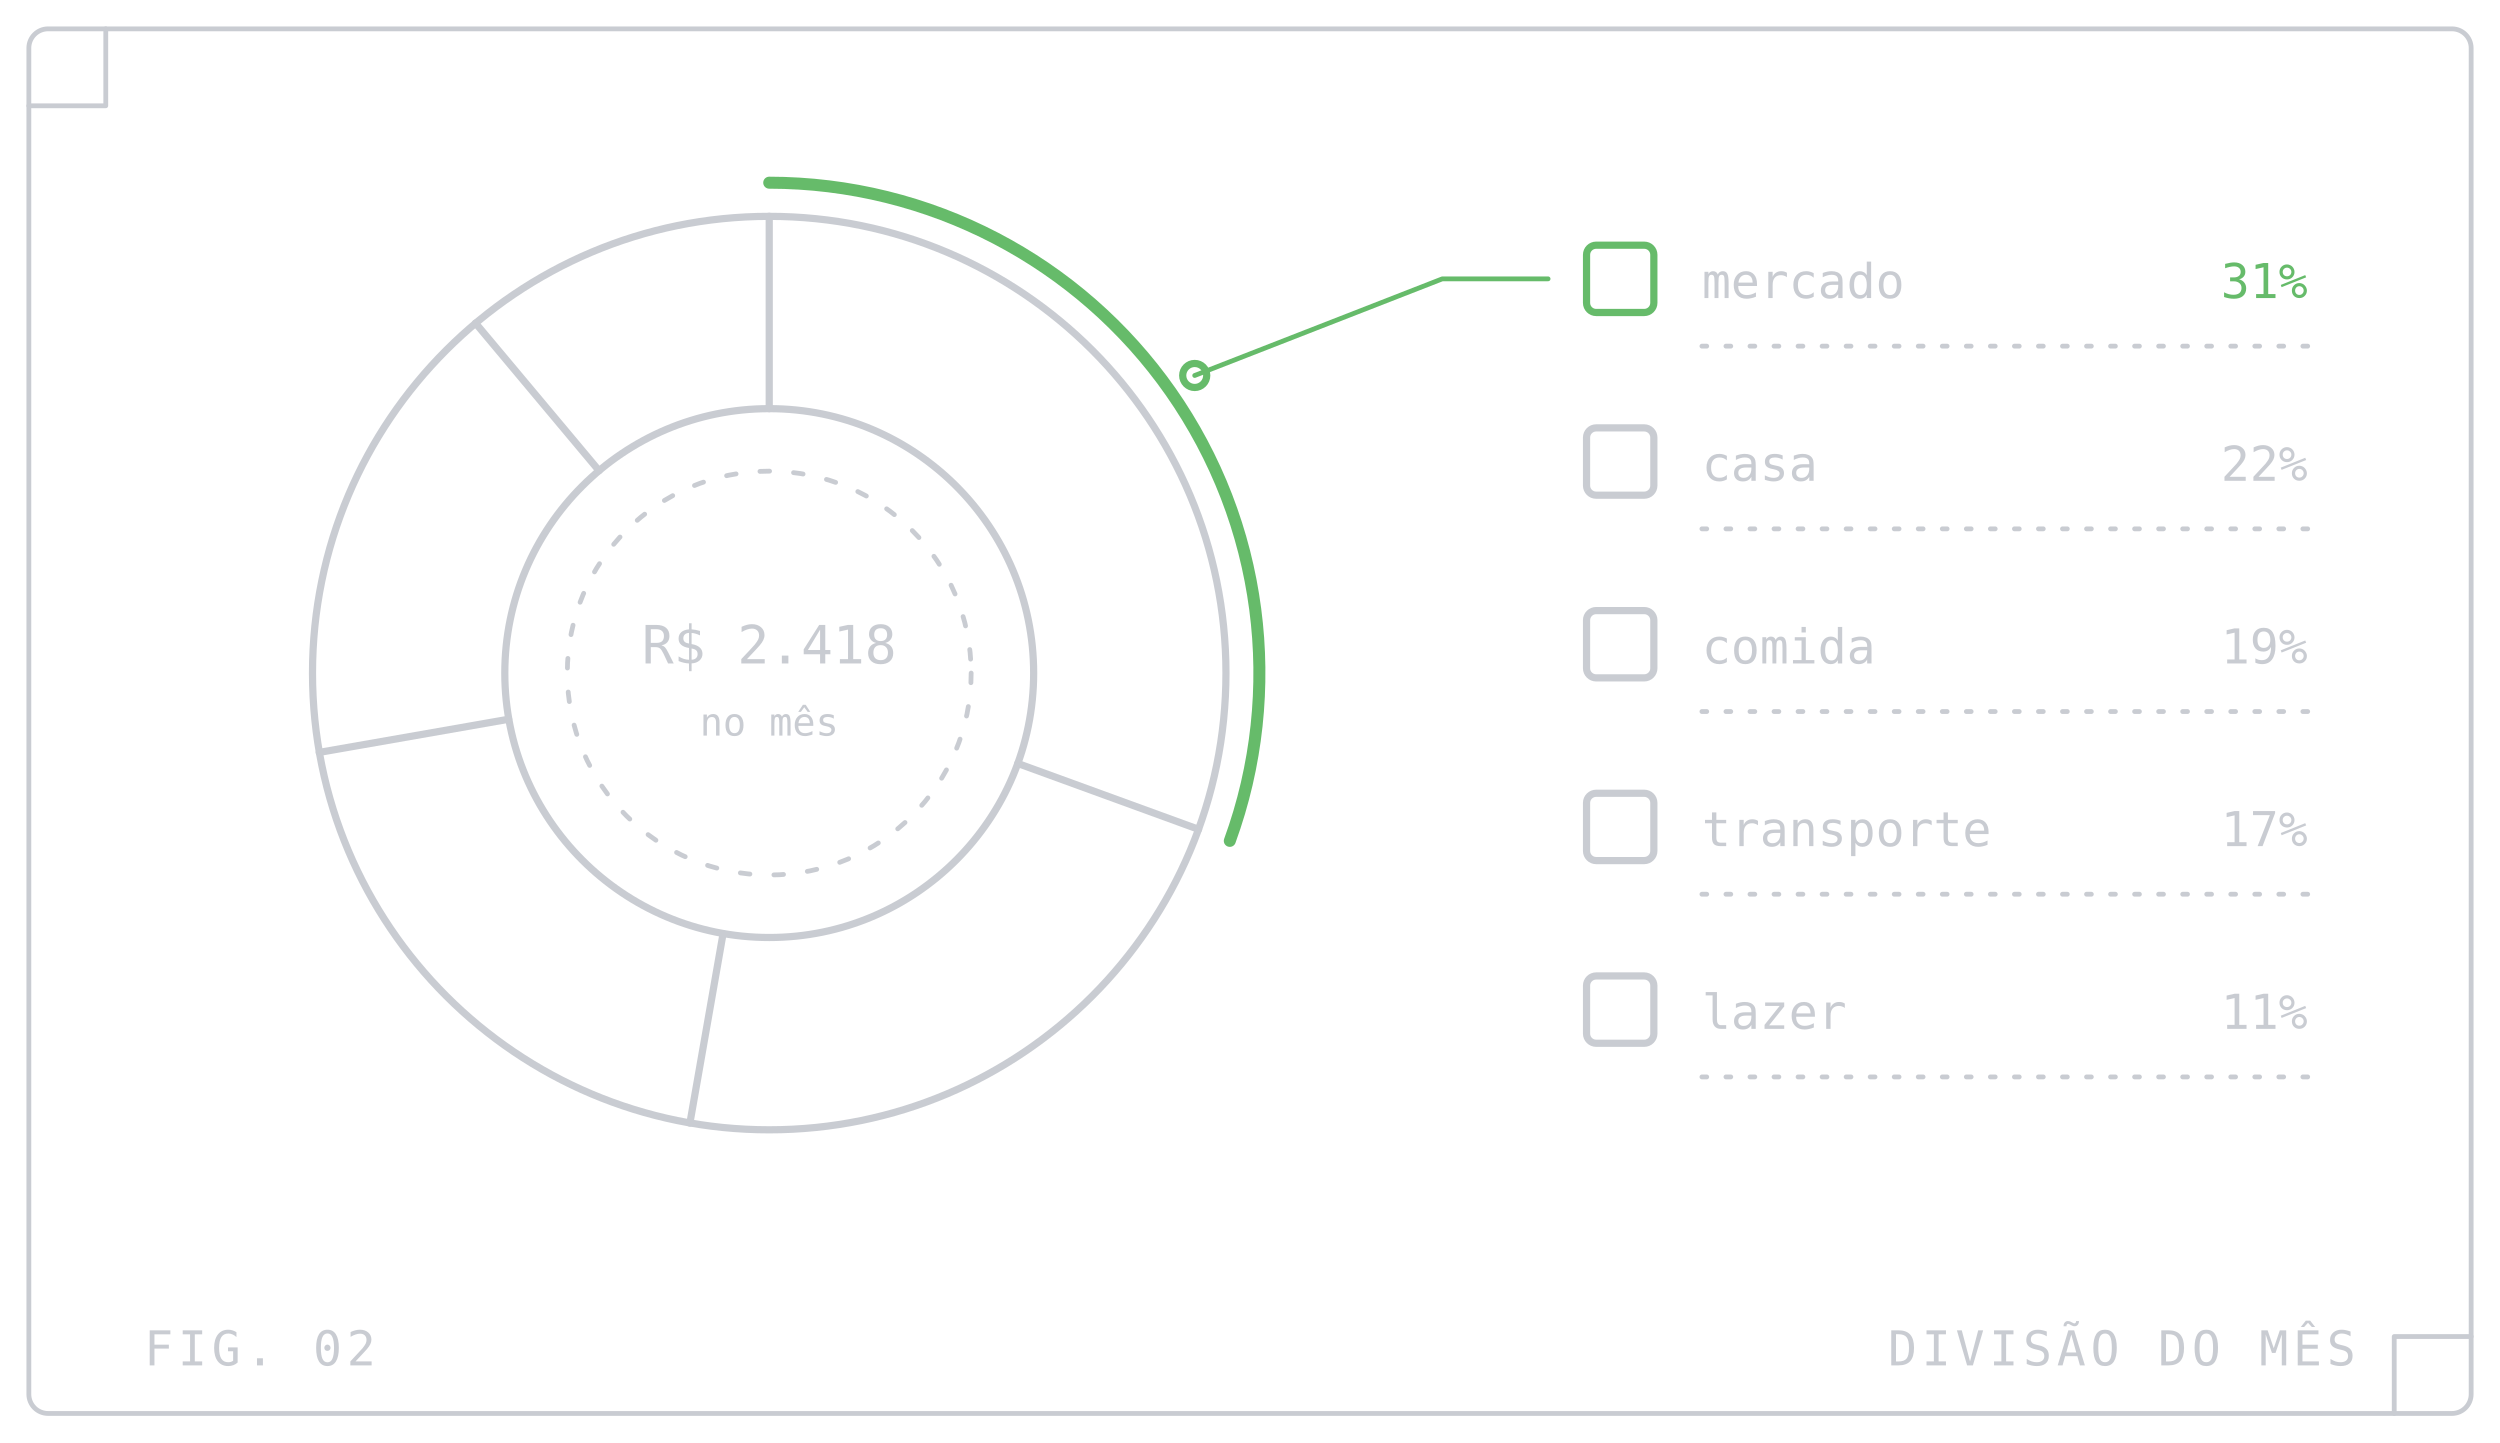
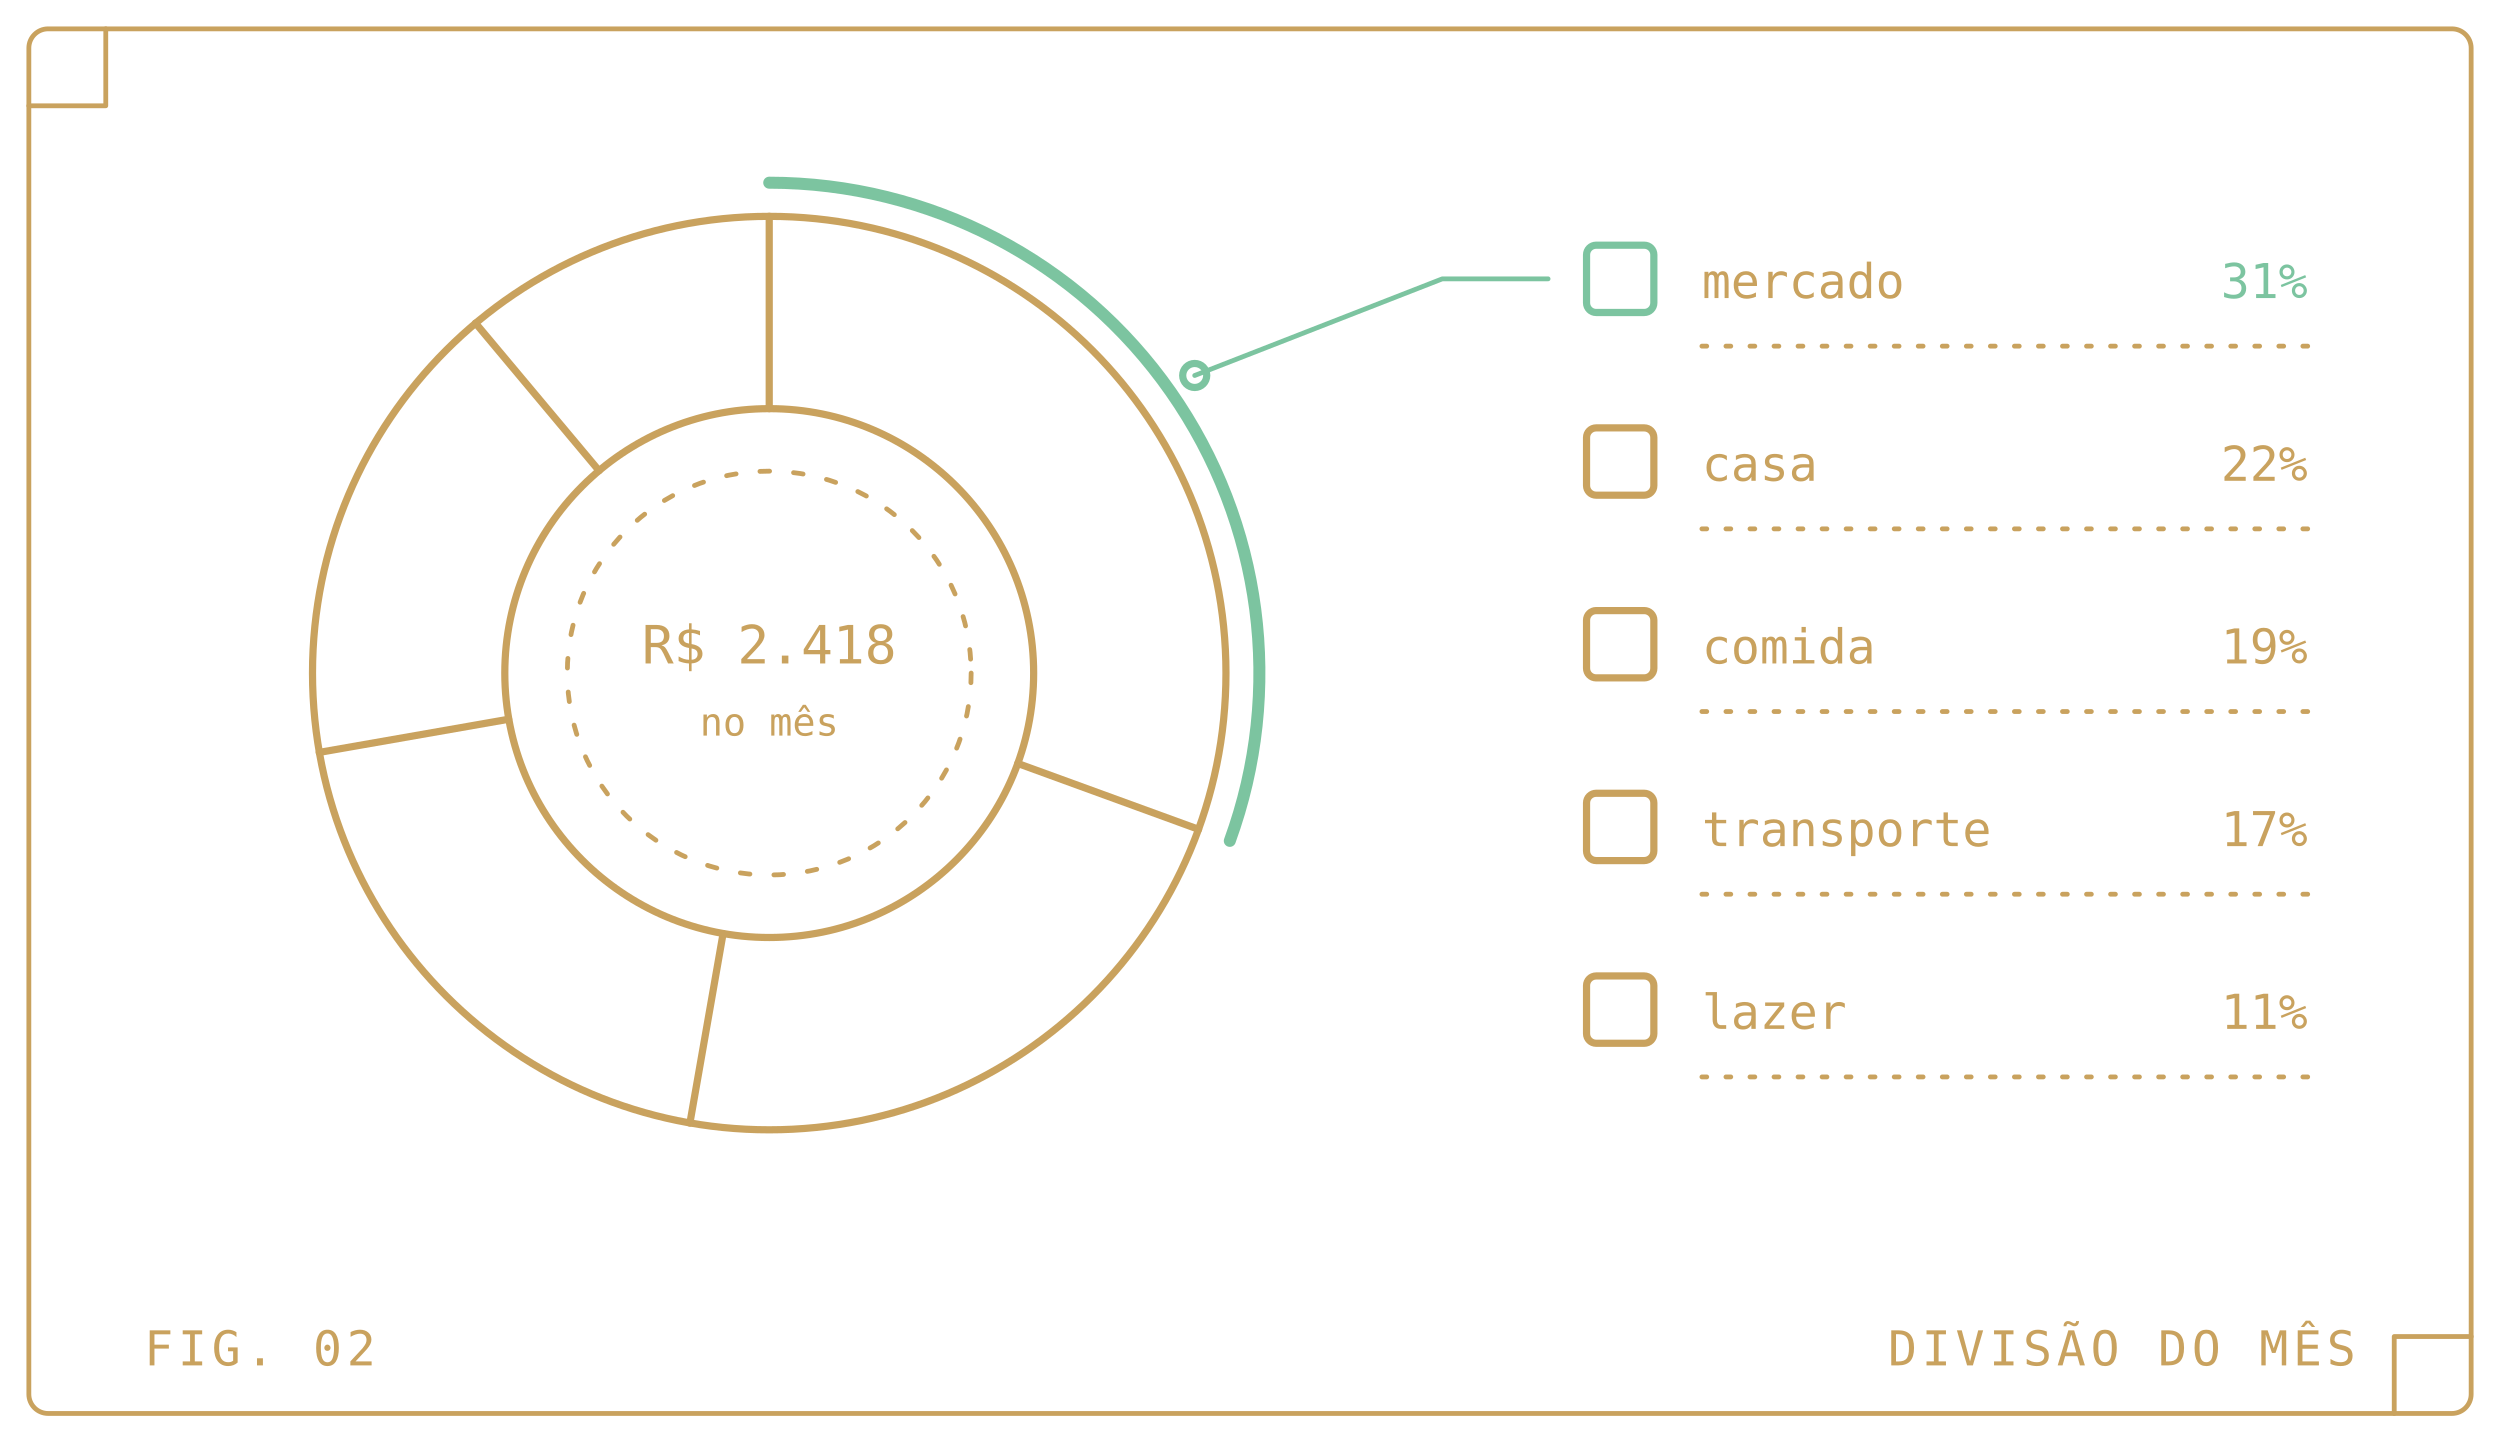
- <svg xmlns="http://www.w3.org/2000/svg" viewBox="0 0 520 300" fill="none" stroke="#c9ccd2" stroke-width="1.5" stroke-linecap="round" stroke-linejoin="round" font-family="Fira Code, monospace">
+ <svg xmlns="http://www.w3.org/2000/svg" viewBox="0 0 520 300" fill="none" stroke="#c9a25e" stroke-width="1.5" stroke-linecap="round" stroke-linejoin="round" font-family="Fira Code, monospace">
  <rect x="6" y="6" width="508" height="288" rx="4" stroke-width="1" />
  <path d="M6 22h16M22 6v16M514 278h-16M498 294v-16" stroke-width="1" />
  <circle cx="160" cy="140" r="95" />
  <circle cx="160" cy="140" r="55" />
  <circle cx="160" cy="140" r="42" stroke-width="1" stroke-dasharray="2 5" />
  <path d="M160.0 85.0L160.0 45.0" />
  <path d="M211.7 158.8L249.3 172.5" />
  <path d="M150.4 194.2L143.5 233.6" />
  <path d="M105.8 149.6L66.4 156.5" />
  <path d="M124.6 97.9L98.9 67.2" />
-   <path d="M160.0 38.0A102 102 0 0 1 255.8 174.9" stroke="#66bb6a" stroke-width="2.5" />
-   <path d="M248.5 78.1L300 58h22" stroke="#66bb6a" stroke-width="1" />
-   <circle cx="248.5" cy="78.1" r="2.5" stroke="#66bb6a" />
-   <rect x="330" y="51" width="14" height="14" rx="2" stroke="#66bb6a" />
-   <text x="354" y="62" fill="#c9ccd2" stroke="none" font-size="10" text-anchor="start">mercado</text>
-   <text x="480" y="62" fill="#66bb6a" stroke="none" font-size="10" text-anchor="end">31%</text>
+   <path d="M160.0 38.0A102 102 0 0 1 255.8 174.9" stroke="#7cc4a0" stroke-width="2.5" />
+   <path d="M248.5 78.1L300 58h22" stroke="#7cc4a0" stroke-width="1" />
+   <circle cx="248.5" cy="78.1" r="2.5" stroke="#7cc4a0" />
+   <rect x="330" y="51" width="14" height="14" rx="2" stroke="#7cc4a0" />
+   <text x="354" y="62" fill="#c9a25e" stroke="none" font-size="10" text-anchor="start">mercado</text>
+   <text x="480" y="62" fill="#7cc4a0" stroke="none" font-size="10" text-anchor="end">31%</text>
  <path d="M354 72h126" stroke-width="1" stroke-dasharray="1 4" />
-   <rect x="330" y="89" width="14" height="14" rx="2" stroke="#c9ccd2" />
-   <text x="354" y="100" fill="#c9ccd2" stroke="none" font-size="10" text-anchor="start">casa</text>
-   <text x="480" y="100" fill="#c9ccd2" stroke="none" font-size="10" text-anchor="end">22%</text>
+   <rect x="330" y="89" width="14" height="14" rx="2" stroke="#c9a25e" />
+   <text x="354" y="100" fill="#c9a25e" stroke="none" font-size="10" text-anchor="start">casa</text>
+   <text x="480" y="100" fill="#c9a25e" stroke="none" font-size="10" text-anchor="end">22%</text>
  <path d="M354 110h126" stroke-width="1" stroke-dasharray="1 4" />
-   <rect x="330" y="127" width="14" height="14" rx="2" stroke="#c9ccd2" />
-   <text x="354" y="138" fill="#c9ccd2" stroke="none" font-size="10" text-anchor="start">comida</text>
-   <text x="480" y="138" fill="#c9ccd2" stroke="none" font-size="10" text-anchor="end">19%</text>
+   <rect x="330" y="127" width="14" height="14" rx="2" stroke="#c9a25e" />
+   <text x="354" y="138" fill="#c9a25e" stroke="none" font-size="10" text-anchor="start">comida</text>
+   <text x="480" y="138" fill="#c9a25e" stroke="none" font-size="10" text-anchor="end">19%</text>
  <path d="M354 148h126" stroke-width="1" stroke-dasharray="1 4" />
-   <rect x="330" y="165" width="14" height="14" rx="2" stroke="#c9ccd2" />
-   <text x="354" y="176" fill="#c9ccd2" stroke="none" font-size="10" text-anchor="start">transporte</text>
-   <text x="480" y="176" fill="#c9ccd2" stroke="none" font-size="10" text-anchor="end">17%</text>
+   <rect x="330" y="165" width="14" height="14" rx="2" stroke="#c9a25e" />
+   <text x="354" y="176" fill="#c9a25e" stroke="none" font-size="10" text-anchor="start">transporte</text>
+   <text x="480" y="176" fill="#c9a25e" stroke="none" font-size="10" text-anchor="end">17%</text>
  <path d="M354 186h126" stroke-width="1" stroke-dasharray="1 4" />
-   <rect x="330" y="203" width="14" height="14" rx="2" stroke="#c9ccd2" />
-   <text x="354" y="214" fill="#c9ccd2" stroke="none" font-size="10" text-anchor="start">lazer</text>
-   <text x="480" y="214" fill="#c9ccd2" stroke="none" font-size="10" text-anchor="end">11%</text>
+   <rect x="330" y="203" width="14" height="14" rx="2" stroke="#c9a25e" />
+   <text x="354" y="214" fill="#c9a25e" stroke="none" font-size="10" text-anchor="start">lazer</text>
+   <text x="480" y="214" fill="#c9a25e" stroke="none" font-size="10" text-anchor="end">11%</text>
  <path d="M354 224h126" stroke-width="1" stroke-dasharray="1 4" />
-   <text x="160" y="138" fill="#c9ccd2" stroke="none" font-size="11" text-anchor="middle">R$ 2.418</text>
-   <text x="160" y="153" fill="#c9ccd2" stroke="none" font-size="8" text-anchor="middle">no mês</text>
-   <g fill="#c9ccd2" stroke="none" font-size="10" letter-spacing="1">
+   <text x="160" y="138" fill="#c9a25e" stroke="none" font-size="11" text-anchor="middle">R$ 2.418</text>
+   <text x="160" y="153" fill="#c9a25e" stroke="none" font-size="8" text-anchor="middle">no mês</text>
+   <g fill="#c9a25e" stroke="none" font-size="10" letter-spacing="1">
    <text x="30" y="284">FIG. 02</text>
    <text x="490" y="284" text-anchor="end">DIVISÃO DO MÊS</text>
  </g>
</svg>
